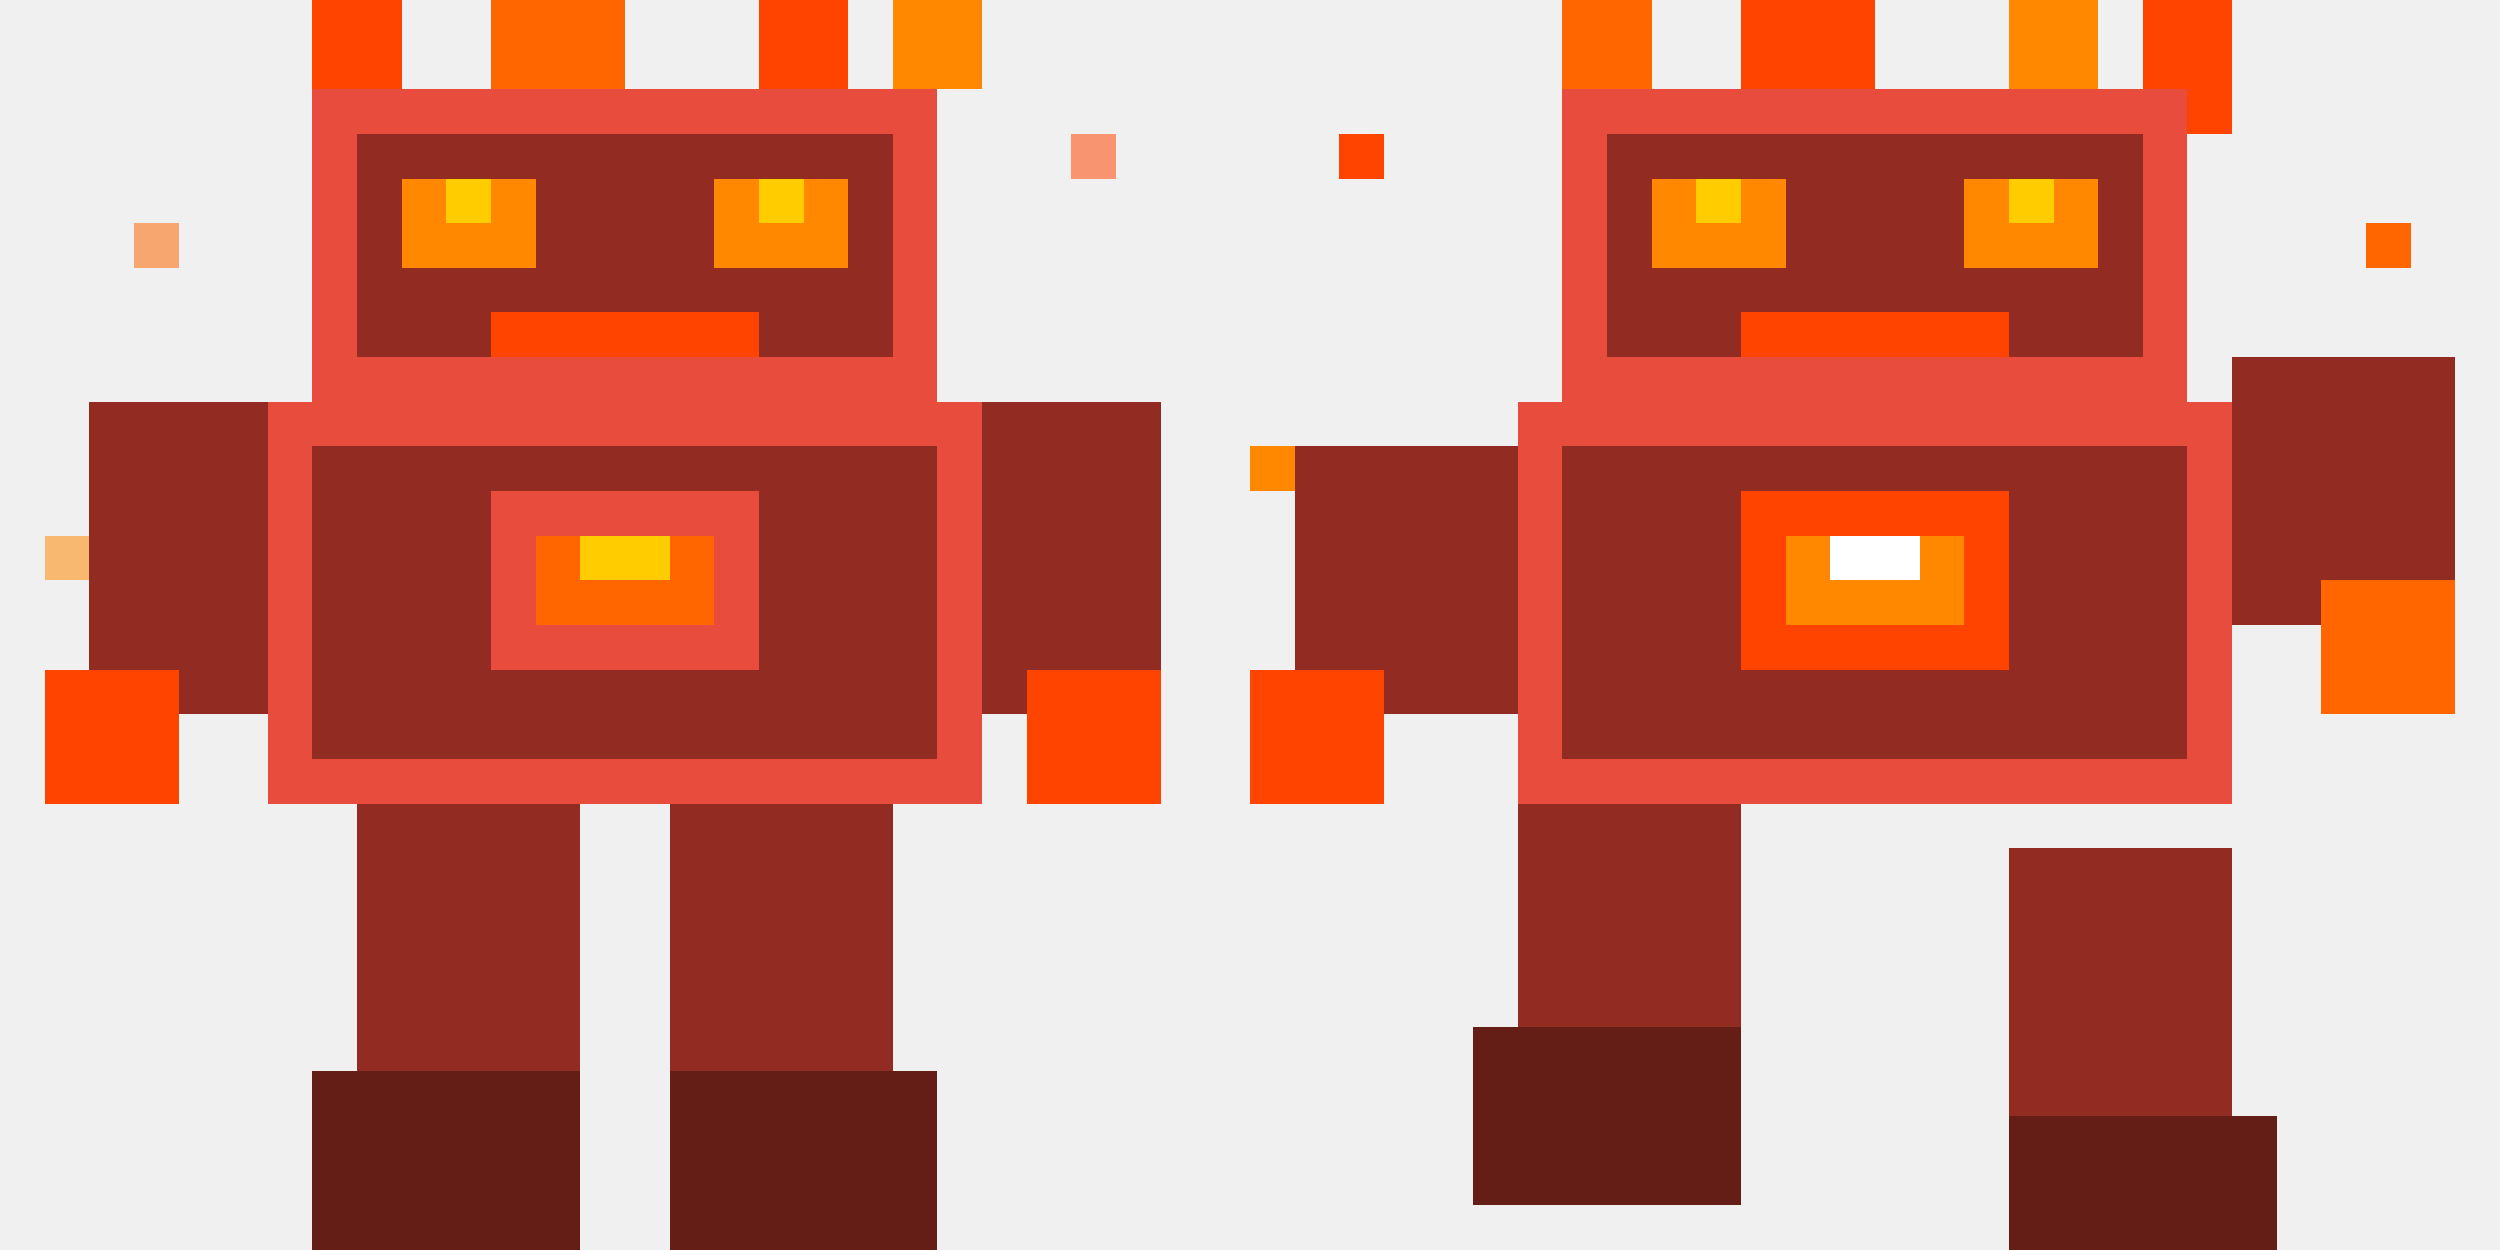
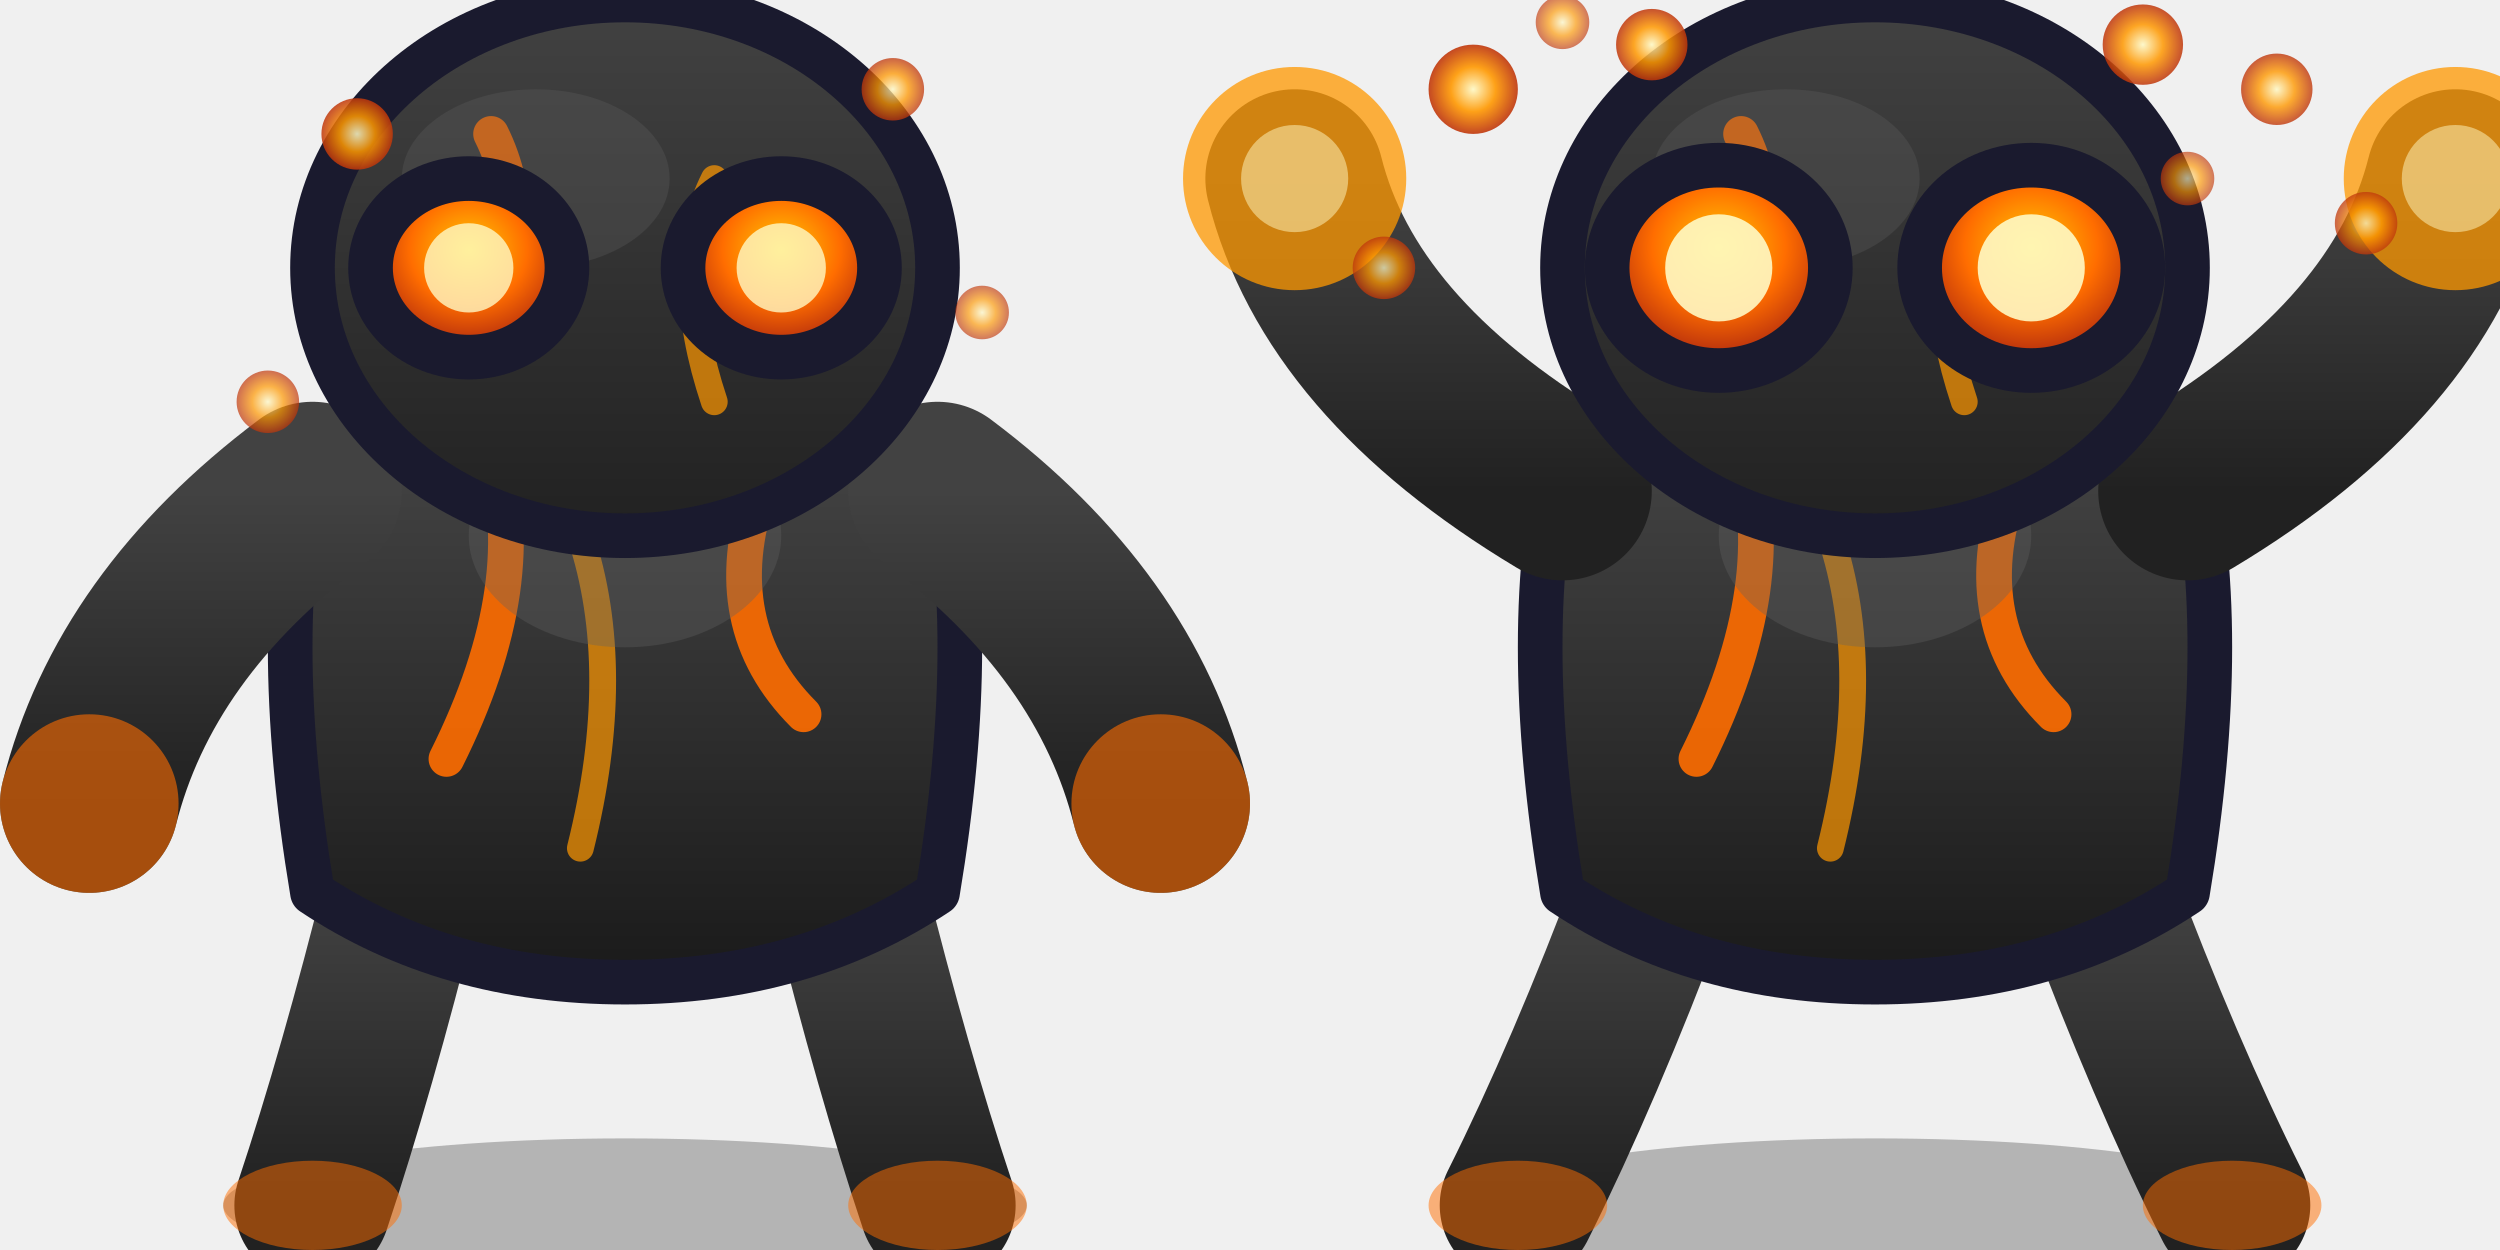
- <svg xmlns="http://www.w3.org/2000/svg" viewBox="0 0 56 28" width="56" height="28" shape-rendering="crispEdges">
+ <svg xmlns="http://www.w3.org/2000/svg" viewBox="0 0 56 28" width="56" height="28" shape-rendering="geometricPrecision">
+   <defs>
+     <linearGradient id="ash-body" x1="0" y1="0" x2="0" y2="1">
+       <stop offset="0%" stop-color="#424242" />
+       <stop offset="100%" stop-color="#212121" />
+     </linearGradient>
+     <linearGradient id="ash-torso" x1="0" y1="0" x2="0" y2="1">
+       <stop offset="0%" stop-color="#4a4a4a" />
+       <stop offset="100%" stop-color="#1a1a1a" />
+     </linearGradient>
+     <radialGradient id="ash-eye" cx="0.5" cy="0.4" r="0.5">
+       <stop offset="0%" stop-color="#ffcc02" />
+       <stop offset="60%" stop-color="#ff6d00" />
+       <stop offset="100%" stop-color="#bf360c" />
+     </radialGradient>
+     <radialGradient id="ash-ember" cx="0.5" cy="0.5" r="0.5">
+       <stop offset="0%" stop-color="#fff9c4" />
+       <stop offset="50%" stop-color="#ff9800" />
+       <stop offset="100%" stop-color="#bf360c" />
+     </radialGradient>
+   </defs>
  <g>
-     <rect x="7" y="0" width="2" height="3" fill="#ff4400" />
-     <rect x="11" y="0" width="3" height="2" fill="#ff6600" />
-     <rect x="17" y="0" width="2" height="3" fill="#ff4400" />
-     <rect x="20" y="0" width="2" height="2" fill="#ff8800" />
-     <rect x="7" y="2" width="14" height="7" fill="#e74c3c" />
-     <rect x="8" y="3" width="12" height="5" fill="#922b21" />
-     <rect x="9" y="4" width="3" height="2" fill="#ff8800" />
-     <rect x="16" y="4" width="3" height="2" fill="#ff8800" />
-     <rect x="10" y="4" width="1" height="1" fill="#ffcc00" />
-     <rect x="17" y="4" width="1" height="1" fill="#ffcc00" />
-     <rect x="11" y="7" width="6" height="1" fill="#ff4400" />
-     <rect x="6" y="9" width="16" height="9" fill="#e74c3c" />
-     <rect x="7" y="10" width="14" height="7" fill="#922b21" />
-     <rect x="11" y="11" width="6" height="4" fill="#e74c3c" />
-     <rect x="12" y="12" width="4" height="2" fill="#ff6600" />
-     <rect x="13" y="12" width="2" height="1" fill="#ffcc00" />
-     <rect x="3" y="5" width="1" height="1" fill="#ff660088" />
-     <rect x="24" y="3" width="1" height="1" fill="#ff440088" />
-     <rect x="1" y="12" width="1" height="1" fill="#ff880088" />
-     <rect x="2" y="9" width="4" height="7" fill="#922b21" />
-     <rect x="22" y="9" width="4" height="7" fill="#922b21" />
-     <rect x="1" y="15" width="3" height="3" fill="#ff4400" />
-     <rect x="23" y="15" width="3" height="3" fill="#ff4400" />
-     <rect x="8" y="18" width="5" height="7" fill="#922b21" />
-     <rect x="15" y="18" width="5" height="7" fill="#922b21" />
-     <rect x="7" y="24" width="6" height="4" fill="#641e16" />
-     <rect x="15" y="24" width="6" height="4" fill="#641e16" />
+     <g stroke="#1a1a2e" stroke-width="1" stroke-linejoin="round">
+       <ellipse cx="14" cy="27" rx="9" ry="1.5" fill="#000" opacity="0.25" stroke="none" />
+       <path d="M9,20 Q8,24 7,27" stroke-width="3.5" stroke="url(#ash-body)" fill="none" stroke-linecap="round" />
+       <path d="M19,20 Q20,24 21,27" stroke-width="3.5" stroke="url(#ash-body)" fill="none" stroke-linecap="round" />
+       <ellipse cx="7" cy="27" rx="2" ry="1" fill="#ff6d00" opacity="0.5" stroke="none" />
+       <ellipse cx="21" cy="27" rx="2" ry="1" fill="#ff6d00" opacity="0.5" stroke="none" />
+       <path d="M7,10 Q6,14 7,20 Q10,22 14,22 Q18,22 21,20 Q22,14 21,10 Q18,8 14,8 Q10,8 7,10 Z" fill="url(#ash-torso)" />
+       <path d="M11,10 Q12,13 10,17" stroke="#ff6d00" stroke-width="0.8" fill="none" stroke-linecap="round" stroke-opacity="0.9" />
+       <path d="M17,11 Q16,14 18,16" stroke="#ff6d00" stroke-width="0.8" fill="none" stroke-linecap="round" stroke-opacity="0.9" />
+       <path d="M13,12 Q14,15 13,19" stroke="#ff9800" stroke-width="0.6" fill="none" stroke-linecap="round" stroke-opacity="0.7" />
+       <path d="M7,11 Q3,14 2,18" stroke-width="4" stroke="url(#ash-body)" fill="none" stroke-linecap="round" />
+       <path d="M21,11 Q25,14 26,18" stroke-width="4" stroke="url(#ash-body)" fill="none" stroke-linecap="round" />
+       <circle cx="2" cy="18" r="2" fill="#ff6d00" opacity="0.6" stroke="none" />
+       <circle cx="26" cy="18" r="2" fill="#ff6d00" opacity="0.6" stroke="none" />
+       <ellipse cx="14" cy="12" rx="3.5" ry="2.5" fill="#616161" opacity="0.35" stroke="none" />
+       <ellipse cx="14" cy="6" rx="7" ry="6" fill="url(#ash-body)" />
+       <path d="M11,3 Q12,5 11,8" stroke="#ff6d00" stroke-width="0.8" fill="none" stroke-linecap="round" stroke-opacity="0.9" />
+       <path d="M16,4 Q15,6 16,9" stroke="#ff9800" stroke-width="0.6" fill="none" stroke-linecap="round" stroke-opacity="0.7" />
+       <ellipse cx="12" cy="4" rx="3" ry="2" fill="#616161" opacity="0.3" stroke="none" />
+       <ellipse cx="10.5" cy="6" rx="2.2" ry="2" fill="url(#ash-eye)" />
+       <ellipse cx="17.5" cy="6" rx="2.2" ry="2" fill="url(#ash-eye)" />
+       <circle cx="10.5" cy="6" r="1" fill="#fff9c4" opacity="0.8" stroke="none" />
+       <circle cx="17.5" cy="6" r="1" fill="#fff9c4" opacity="0.8" stroke="none" />
+       <circle cx="8" cy="3" r="0.8" fill="url(#ash-ember)" stroke="none" opacity="0.85" />
+       <circle cx="20" cy="2" r="0.7" fill="url(#ash-ember)" stroke="none" opacity="0.75" />
+       <circle cx="22" cy="7" r="0.6" fill="url(#ash-ember)" stroke="none" opacity="0.65" />
+       <circle cx="6" cy="9" r="0.7" fill="url(#ash-ember)" stroke="none" opacity="0.7" />
+     </g>
  </g>
  <g transform="translate(28,0)">
-     <rect x="7" y="0" width="2" height="4" fill="#ff6600" />
-     <rect x="11" y="0" width="3" height="3" fill="#ff4400" />
-     <rect x="17" y="0" width="2" height="2" fill="#ff8800" />
-     <rect x="20" y="0" width="2" height="3" fill="#ff4400" />
-     <rect x="7" y="2" width="14" height="7" fill="#e74c3c" />
-     <rect x="8" y="3" width="12" height="5" fill="#922b21" />
-     <rect x="9" y="4" width="3" height="2" fill="#ff8800" />
-     <rect x="16" y="4" width="3" height="2" fill="#ff8800" />
-     <rect x="10" y="4" width="1" height="1" fill="#ffcc00" />
-     <rect x="17" y="4" width="1" height="1" fill="#ffcc00" />
-     <rect x="11" y="7" width="6" height="1" fill="#ff4400" />
-     <rect x="6" y="9" width="16" height="9" fill="#e74c3c" />
-     <rect x="7" y="10" width="14" height="7" fill="#922b21" />
-     <rect x="11" y="11" width="6" height="4" fill="#ff4400" />
-     <rect x="12" y="12" width="4" height="2" fill="#ff8800" />
-     <rect x="13" y="12" width="2" height="1" fill="#fff" />
-     <rect x="2" y="3" width="1" height="1" fill="#ff4400" />
-     <rect x="25" y="5" width="1" height="1" fill="#ff6600" />
-     <rect x="0" y="10" width="1" height="1" fill="#ff8800" />
-     <rect x="26" y="11" width="1" height="1" fill="#ff4400" />
-     <rect x="1" y="10" width="5" height="6" fill="#922b21" />
-     <rect x="22" y="8" width="5" height="6" fill="#922b21" />
-     <rect x="0" y="15" width="3" height="3" fill="#ff4400" />
-     <rect x="24" y="13" width="3" height="3" fill="#ff6600" />
-     <rect x="6" y="18" width="5" height="6" fill="#922b21" />
-     <rect x="17" y="19" width="5" height="7" fill="#922b21" />
-     <rect x="5" y="23" width="6" height="4" fill="#641e16" />
-     <rect x="17" y="25" width="6" height="3" fill="#641e16" />
+     <g stroke="#1a1a2e" stroke-width="1" stroke-linejoin="round">
+       <ellipse cx="14" cy="27" rx="9" ry="1.5" fill="#000" opacity="0.25" stroke="none" />
+       <path d="M9,20 Q7.5,24 6,27" stroke-width="3.5" stroke="url(#ash-body)" fill="none" stroke-linecap="round" />
+       <path d="M19,20 Q20.5,24 22,27" stroke-width="3.5" stroke="url(#ash-body)" fill="none" stroke-linecap="round" />
+       <ellipse cx="6" cy="27" rx="2" ry="1" fill="#ff6d00" opacity="0.5" stroke="none" />
+       <ellipse cx="22" cy="27" rx="2" ry="1" fill="#ff6d00" opacity="0.5" stroke="none" />
+       <path d="M7,10 Q6,14 7,20 Q10,22 14,22 Q18,22 21,20 Q22,14 21,10 Q18,8 14,8 Q10,8 7,10 Z" fill="url(#ash-torso)" />
+       <path d="M11,10 Q12,13 10,17" stroke="#ff6d00" stroke-width="0.8" fill="none" stroke-linecap="round" stroke-opacity="0.9" />
+       <path d="M17,11 Q16,14 18,16" stroke="#ff6d00" stroke-width="0.8" fill="none" stroke-linecap="round" stroke-opacity="0.9" />
+       <path d="M13,12 Q14,15 13,19" stroke="#ff9800" stroke-width="0.6" fill="none" stroke-linecap="round" stroke-opacity="0.7" />
+       <path d="M7,11 Q2,8 1,4" stroke-width="4" stroke="url(#ash-body)" fill="none" stroke-linecap="round" />
+       <path d="M21,11 Q26,8 27,4" stroke-width="4" stroke="url(#ash-body)" fill="none" stroke-linecap="round" />
+       <circle cx="1" cy="4" r="2.5" fill="#ff9800" opacity="0.75" stroke="none" />
+       <circle cx="27" cy="4" r="2.5" fill="#ff9800" opacity="0.75" stroke="none" />
+       <circle cx="1" cy="4" r="1.2" fill="#fff9c4" opacity="0.5" stroke="none" />
+       <circle cx="27" cy="4" r="1.2" fill="#fff9c4" opacity="0.5" stroke="none" />
+       <ellipse cx="14" cy="12" rx="3.5" ry="2.5" fill="#616161" opacity="0.35" stroke="none" />
+       <ellipse cx="14" cy="6" rx="7" ry="6" fill="url(#ash-body)" />
+       <path d="M11,3 Q12,5 11,8" stroke="#ff6d00" stroke-width="0.8" fill="none" stroke-linecap="round" stroke-opacity="0.9" />
+       <path d="M16,4 Q15,6 16,9" stroke="#ff9800" stroke-width="0.6" fill="none" stroke-linecap="round" stroke-opacity="0.7" />
+       <ellipse cx="12" cy="4" rx="3" ry="2" fill="#616161" opacity="0.3" stroke="none" />
+       <ellipse cx="10.5" cy="6" rx="2.5" ry="2.3" fill="url(#ash-eye)" />
+       <ellipse cx="17.5" cy="6" rx="2.5" ry="2.3" fill="url(#ash-eye)" />
+       <circle cx="10.5" cy="6" r="1.2" fill="#fff9c4" opacity="0.9" stroke="none" />
+       <circle cx="17.5" cy="6" r="1.2" fill="#fff9c4" opacity="0.9" stroke="none" />
+       <circle cx="5" cy="2" r="1" fill="url(#ash-ember)" stroke="none" opacity="0.9" />
+       <circle cx="9" cy="1" r="0.8" fill="url(#ash-ember)" stroke="none" opacity="0.85" />
+       <circle cx="20" cy="1" r="0.9" fill="url(#ash-ember)" stroke="none" opacity="0.85" />
+       <circle cx="23" cy="2" r="0.8" fill="url(#ash-ember)" stroke="none" opacity="0.8" />
+       <circle cx="3" cy="6" r="0.7" fill="url(#ash-ember)" stroke="none" opacity="0.75" />
+       <circle cx="25" cy="5" r="0.7" fill="url(#ash-ember)" stroke="none" opacity="0.75" />
+       <circle cx="7" cy="0.5" r="0.6" fill="url(#ash-ember)" stroke="none" opacity="0.65" />
+       <circle cx="21" cy="4" r="0.6" fill="url(#ash-ember)" stroke="none" opacity="0.65" />
+     </g>
  </g>
</svg>
